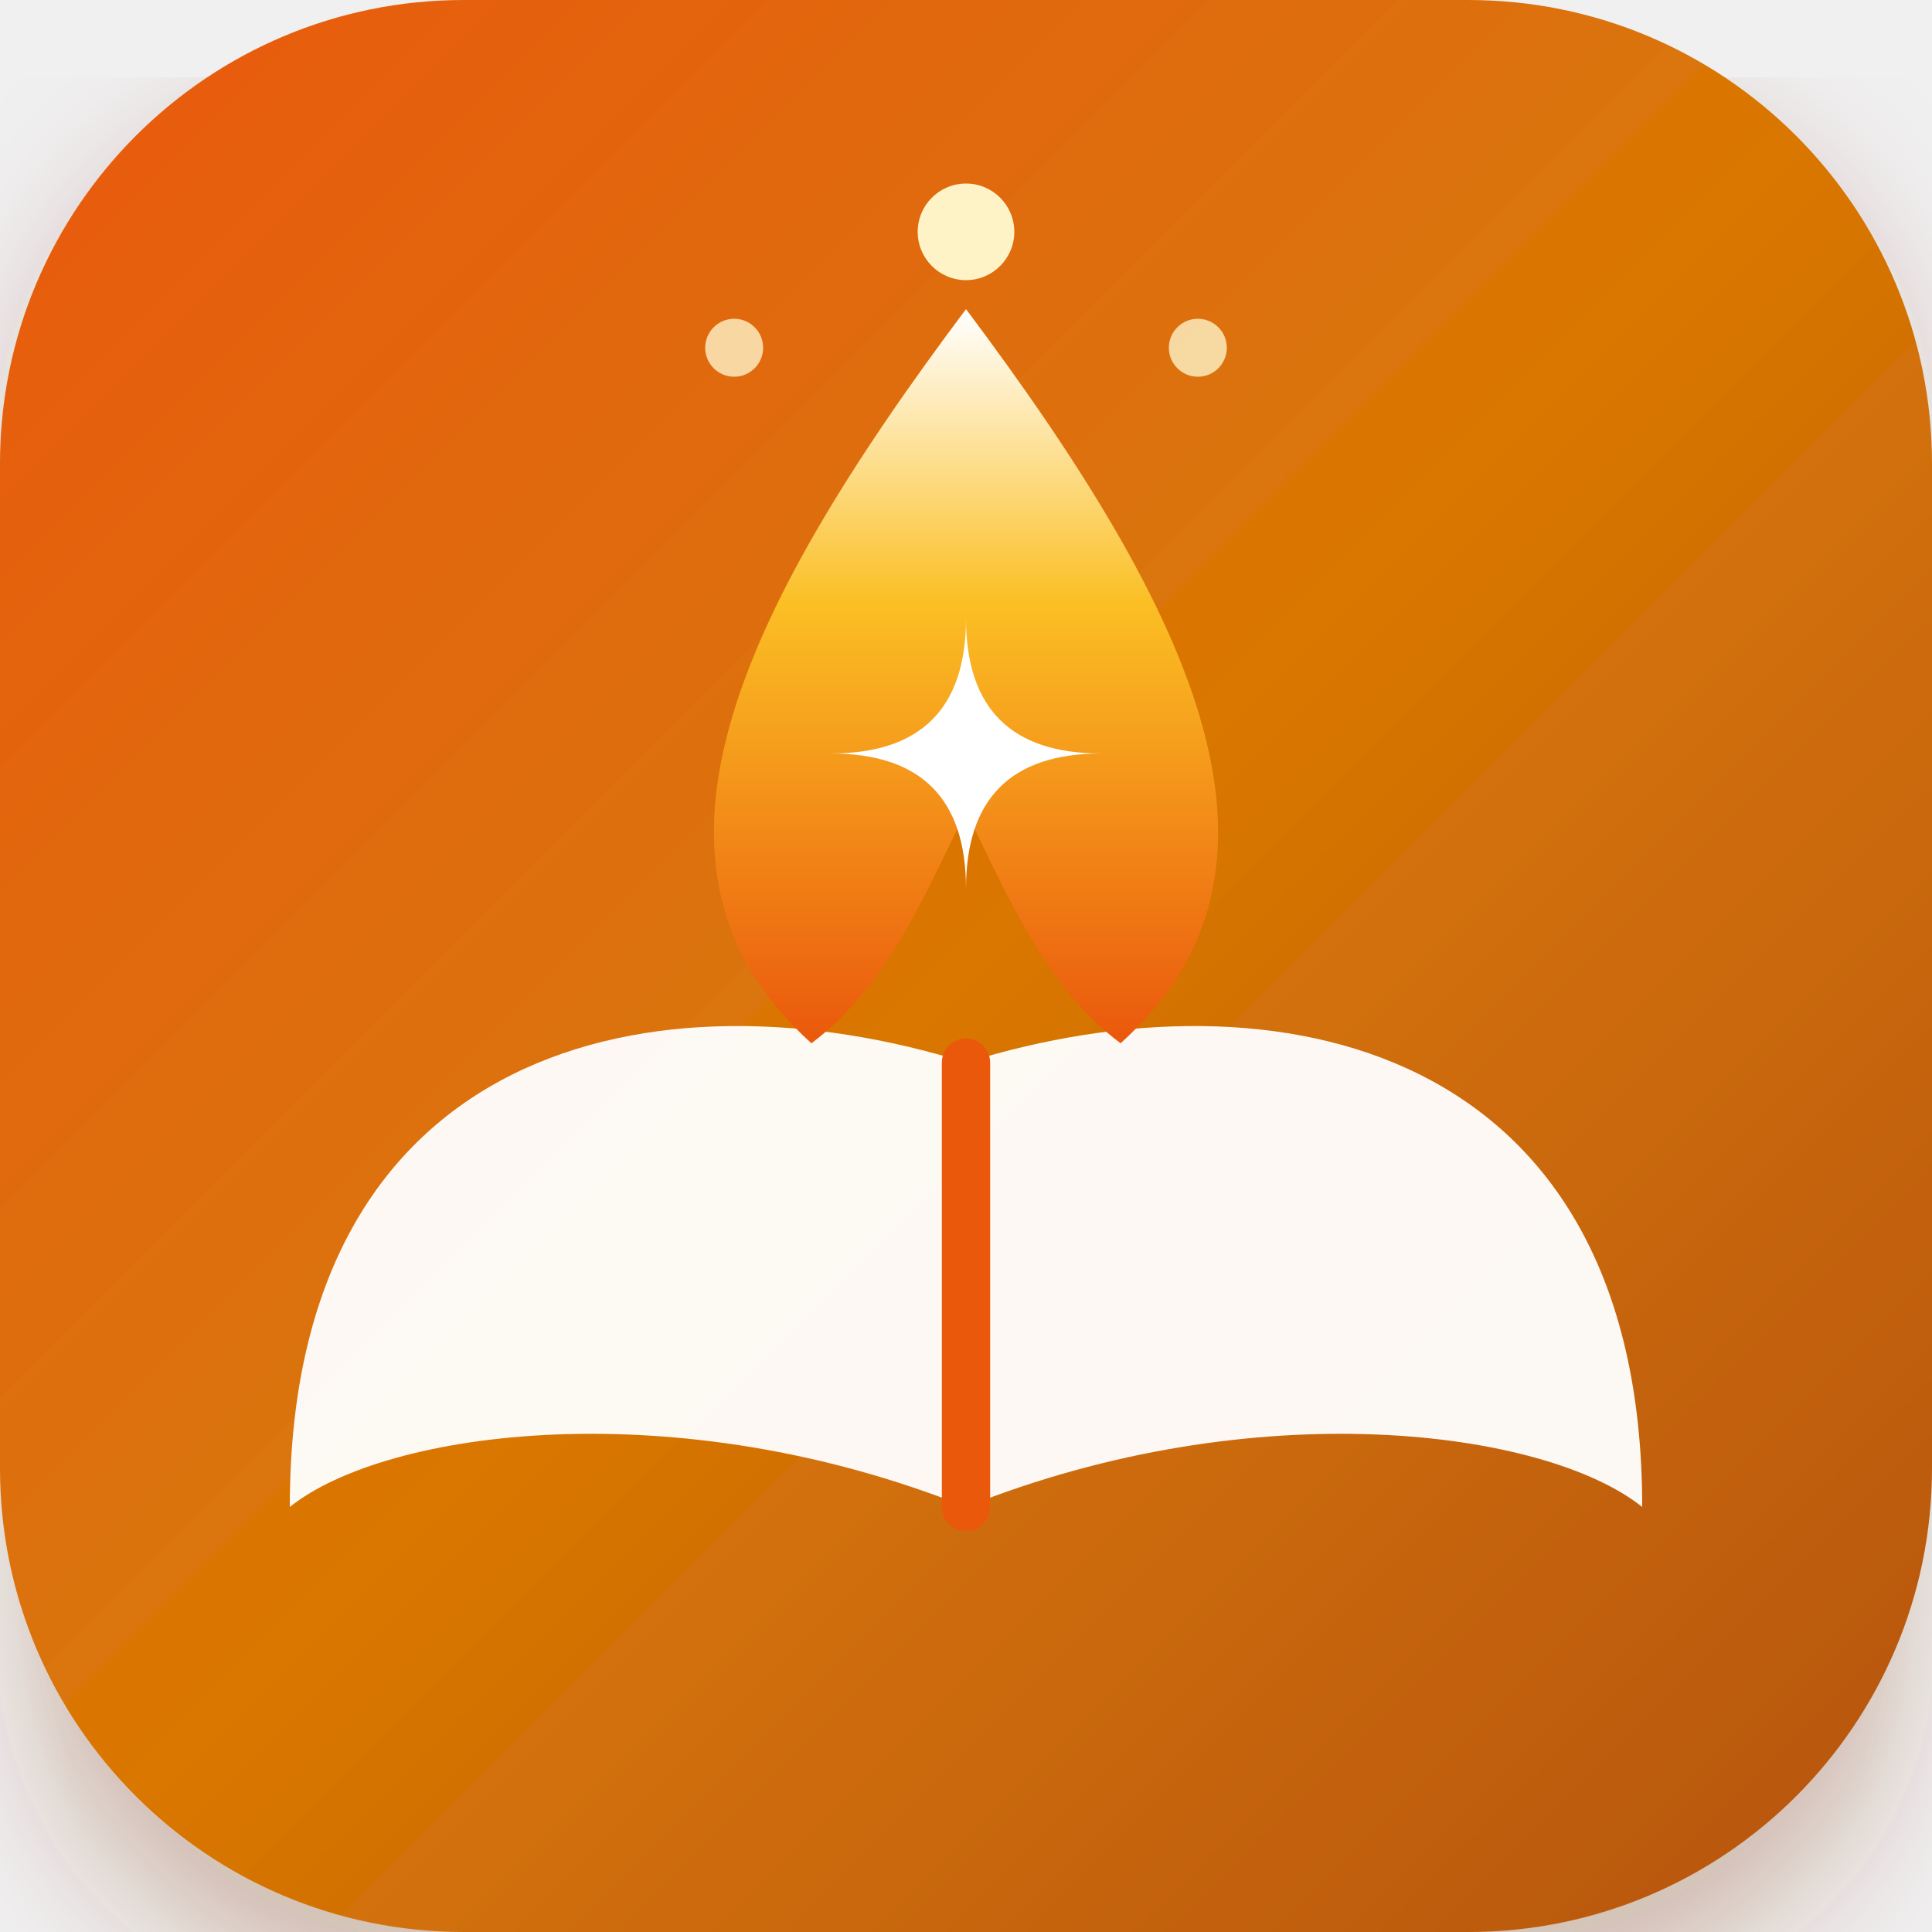
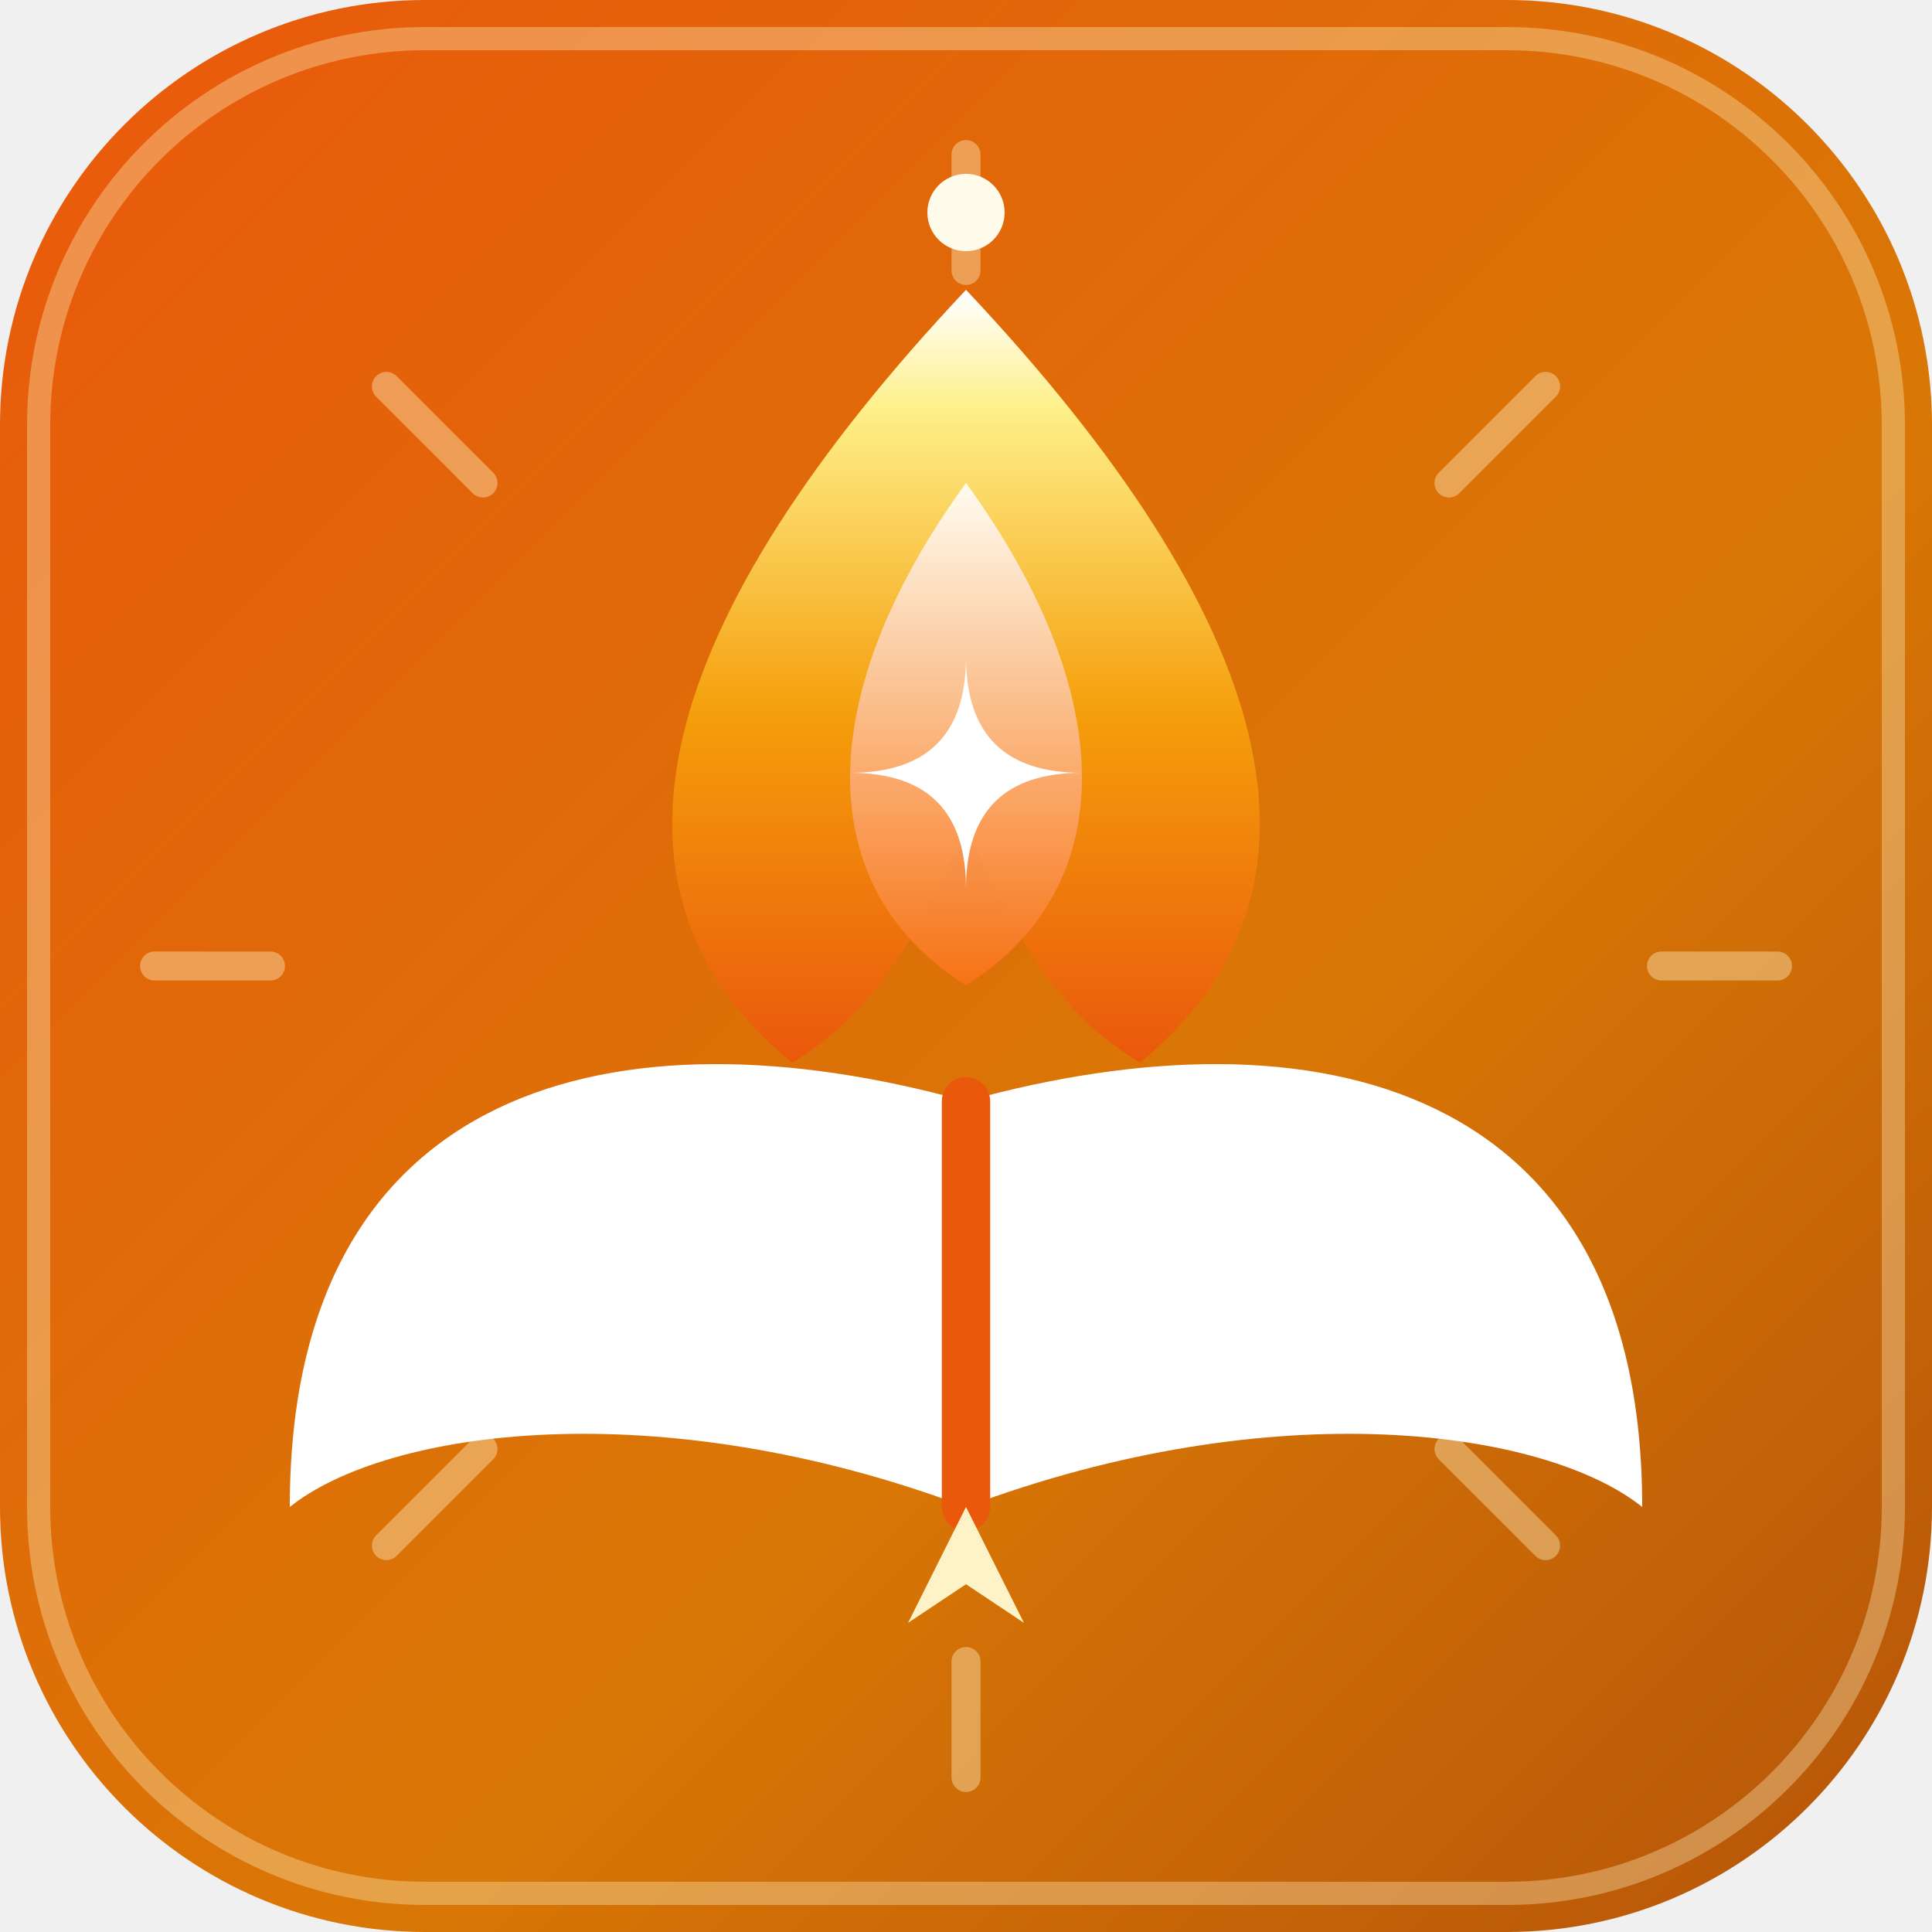
<svg xmlns="http://www.w3.org/2000/svg" viewBox="0 0 100 100" width="100%" height="100%" fill="none">
  <defs>
-     <linearGradient id="gkLogoBg" x1="0%" y1="0%" x2="100%" y2="100%">
+     <linearGradient id="vedicBg" x1="0%" y1="0%" x2="100%" y2="100%">
      <stop offset="0%" stop-color="#ea580c" />
-       <stop offset="50%" stop-color="#d97706" />
+       <stop offset="60%" stop-color="#d97706" />
      <stop offset="100%" stop-color="#b45309" />
    </linearGradient>
-     <linearGradient id="gkLogoFlame" x1="0%" y1="100%" x2="0%" y2="0%">
+     <linearGradient id="vedicFlame" x1="0%" y1="100%" x2="0%" y2="0%">
      <stop offset="0%" stop-color="#ea580c" />
-       <stop offset="60%" stop-color="#fbbf24" />
+       <stop offset="45%" stop-color="#f59e0b" />
+       <stop offset="85%" stop-color="#fef08a" />
      <stop offset="100%" stop-color="#ffffff" />
    </linearGradient>
-     <filter id="gkShadow" x="-10%" y="-10%" width="130%" height="130%">
-       <feDropShadow dx="0" dy="4" stdDeviation="4" flood-color="#7c2d12" flood-opacity="0.3" />
-     </filter>
+     <linearGradient id="innerFlame" x1="0%" y1="100%" x2="0%" y2="0%">
+       <stop offset="0%" stop-color="#f97316" />
+       <stop offset="100%" stop-color="#ffffff" />
+     </linearGradient>
  </defs>
-   <rect width="100" height="100" rx="24" fill="url(#gkLogoBg)" filter="url(#gkShadow)" />
-   <path d="M50 78 C35 72 20 74 15 78 C15 54 34 50 50 55 C66 50 85 54 85 78 C80 74 65 72 50 78 Z" fill="#ffffff" fill-opacity="0.95" />
-   <path d="M50 78 V55" stroke="#ea580c" stroke-width="2.5" stroke-linecap="round" />
-   <path d="M50 16 C38 32 32 45 42 54 C46 51 48 46 50 42 C52 46 54 51 58 54 C68 45 62 32 50 16 Z" fill="url(#gkLogoFlame)" />
-   <path d="M50 32 Q50 39 57 39 Q50 39 50 46 Q50 39 43 39 Q50 39 50 32 Z" fill="#ffffff" />
-   <circle cx="50" cy="12" r="2.5" fill="#fef3c7" />
-   <circle cx="38" cy="18" r="1.5" fill="#fef3c7" opacity="0.8" />
-   <circle cx="62" cy="18" r="1.5" fill="#fef3c7" opacity="0.8" />
+   <rect width="100" height="100" rx="22" fill="url(#vedicBg)" />
+   <rect x="2" y="2" width="96" height="96" rx="20" stroke="#fef3c7" stroke-width="1.2" stroke-opacity="0.35" />
+   <g stroke="#fef3c7" stroke-width="1.5" stroke-linecap="round" opacity="0.4">
+     <line x1="50" y1="8" x2="50" y2="14" />
+     <line x1="50" y1="86" x2="50" y2="92" />
+     <line x1="8" y1="50" x2="14" y2="50" />
+     <line x1="86" y1="50" x2="92" y2="50" />
+     <line x1="20" y1="20" x2="25" y2="25" />
+     <line x1="80" y1="20" x2="75" y2="25" />
+     <line x1="20" y1="80" x2="25" y2="75" />
+     <line x1="80" y1="80" x2="75" y2="75" />
+   </g>
+   <path d="M50 78 C34 72 20 74 15 78 C15 56 32 52 50 57 C68 52 85 56 85 78 C80 74 66 72 50 78 Z" fill="#ffffff" />
+   <path d="M50 78 V57" stroke="#ea580c" stroke-width="2.5" stroke-linecap="round" />
+   <path d="M50 78 L53 84 L50 82 L47 84 Z" fill="#fef3c7" />
+   <path d="M50 15 C34 32 30 46 41 55 C46 52 48 47 50 43 C52 47 54 52 59 55 C70 46 66 32 50 15 Z" fill="url(#vedicFlame)" />
+   <path d="M50 25 C42 36 42 46 50 51 C58 46 58 36 50 25 Z" fill="url(#innerFlame)" opacity="0.9" />
+   <path d="M50 34 Q50 40 56 40 Q50 40 50 46 Q50 40 44 40 Q50 40 50 34 Z" fill="#ffffff" />
+   <circle cx="50" cy="11" r="2" fill="#fffbeb" />
</svg>
